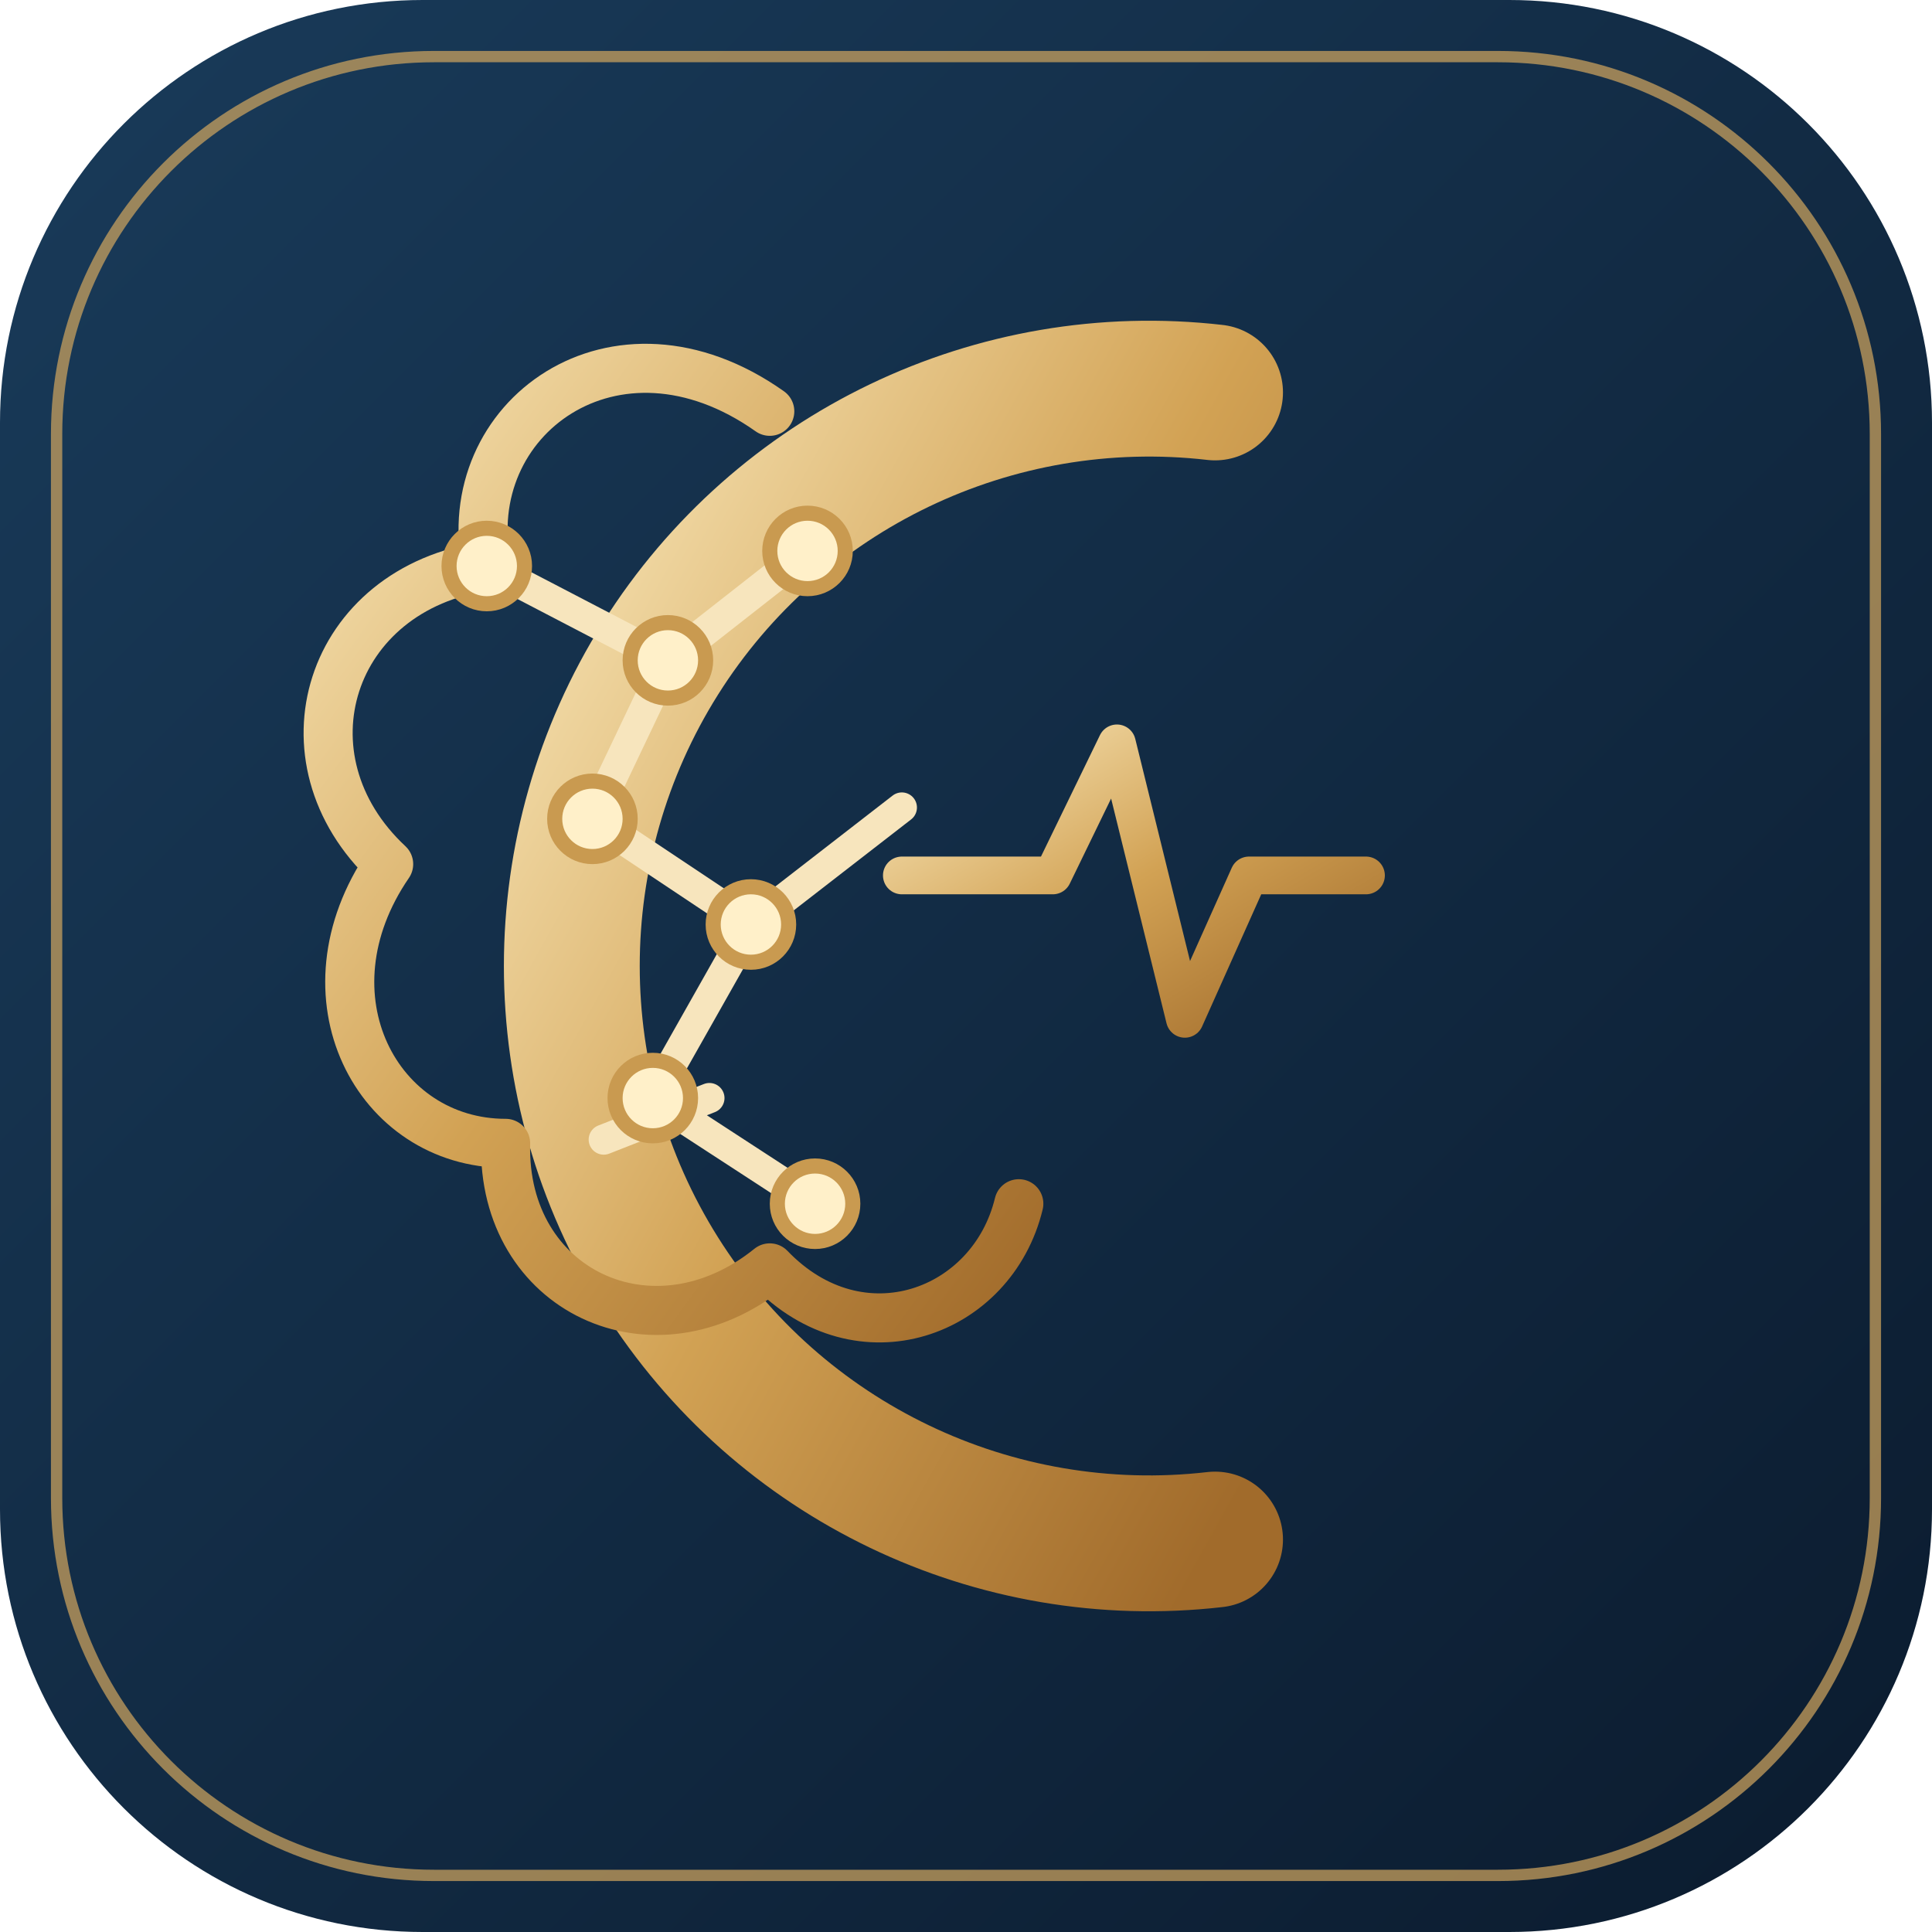
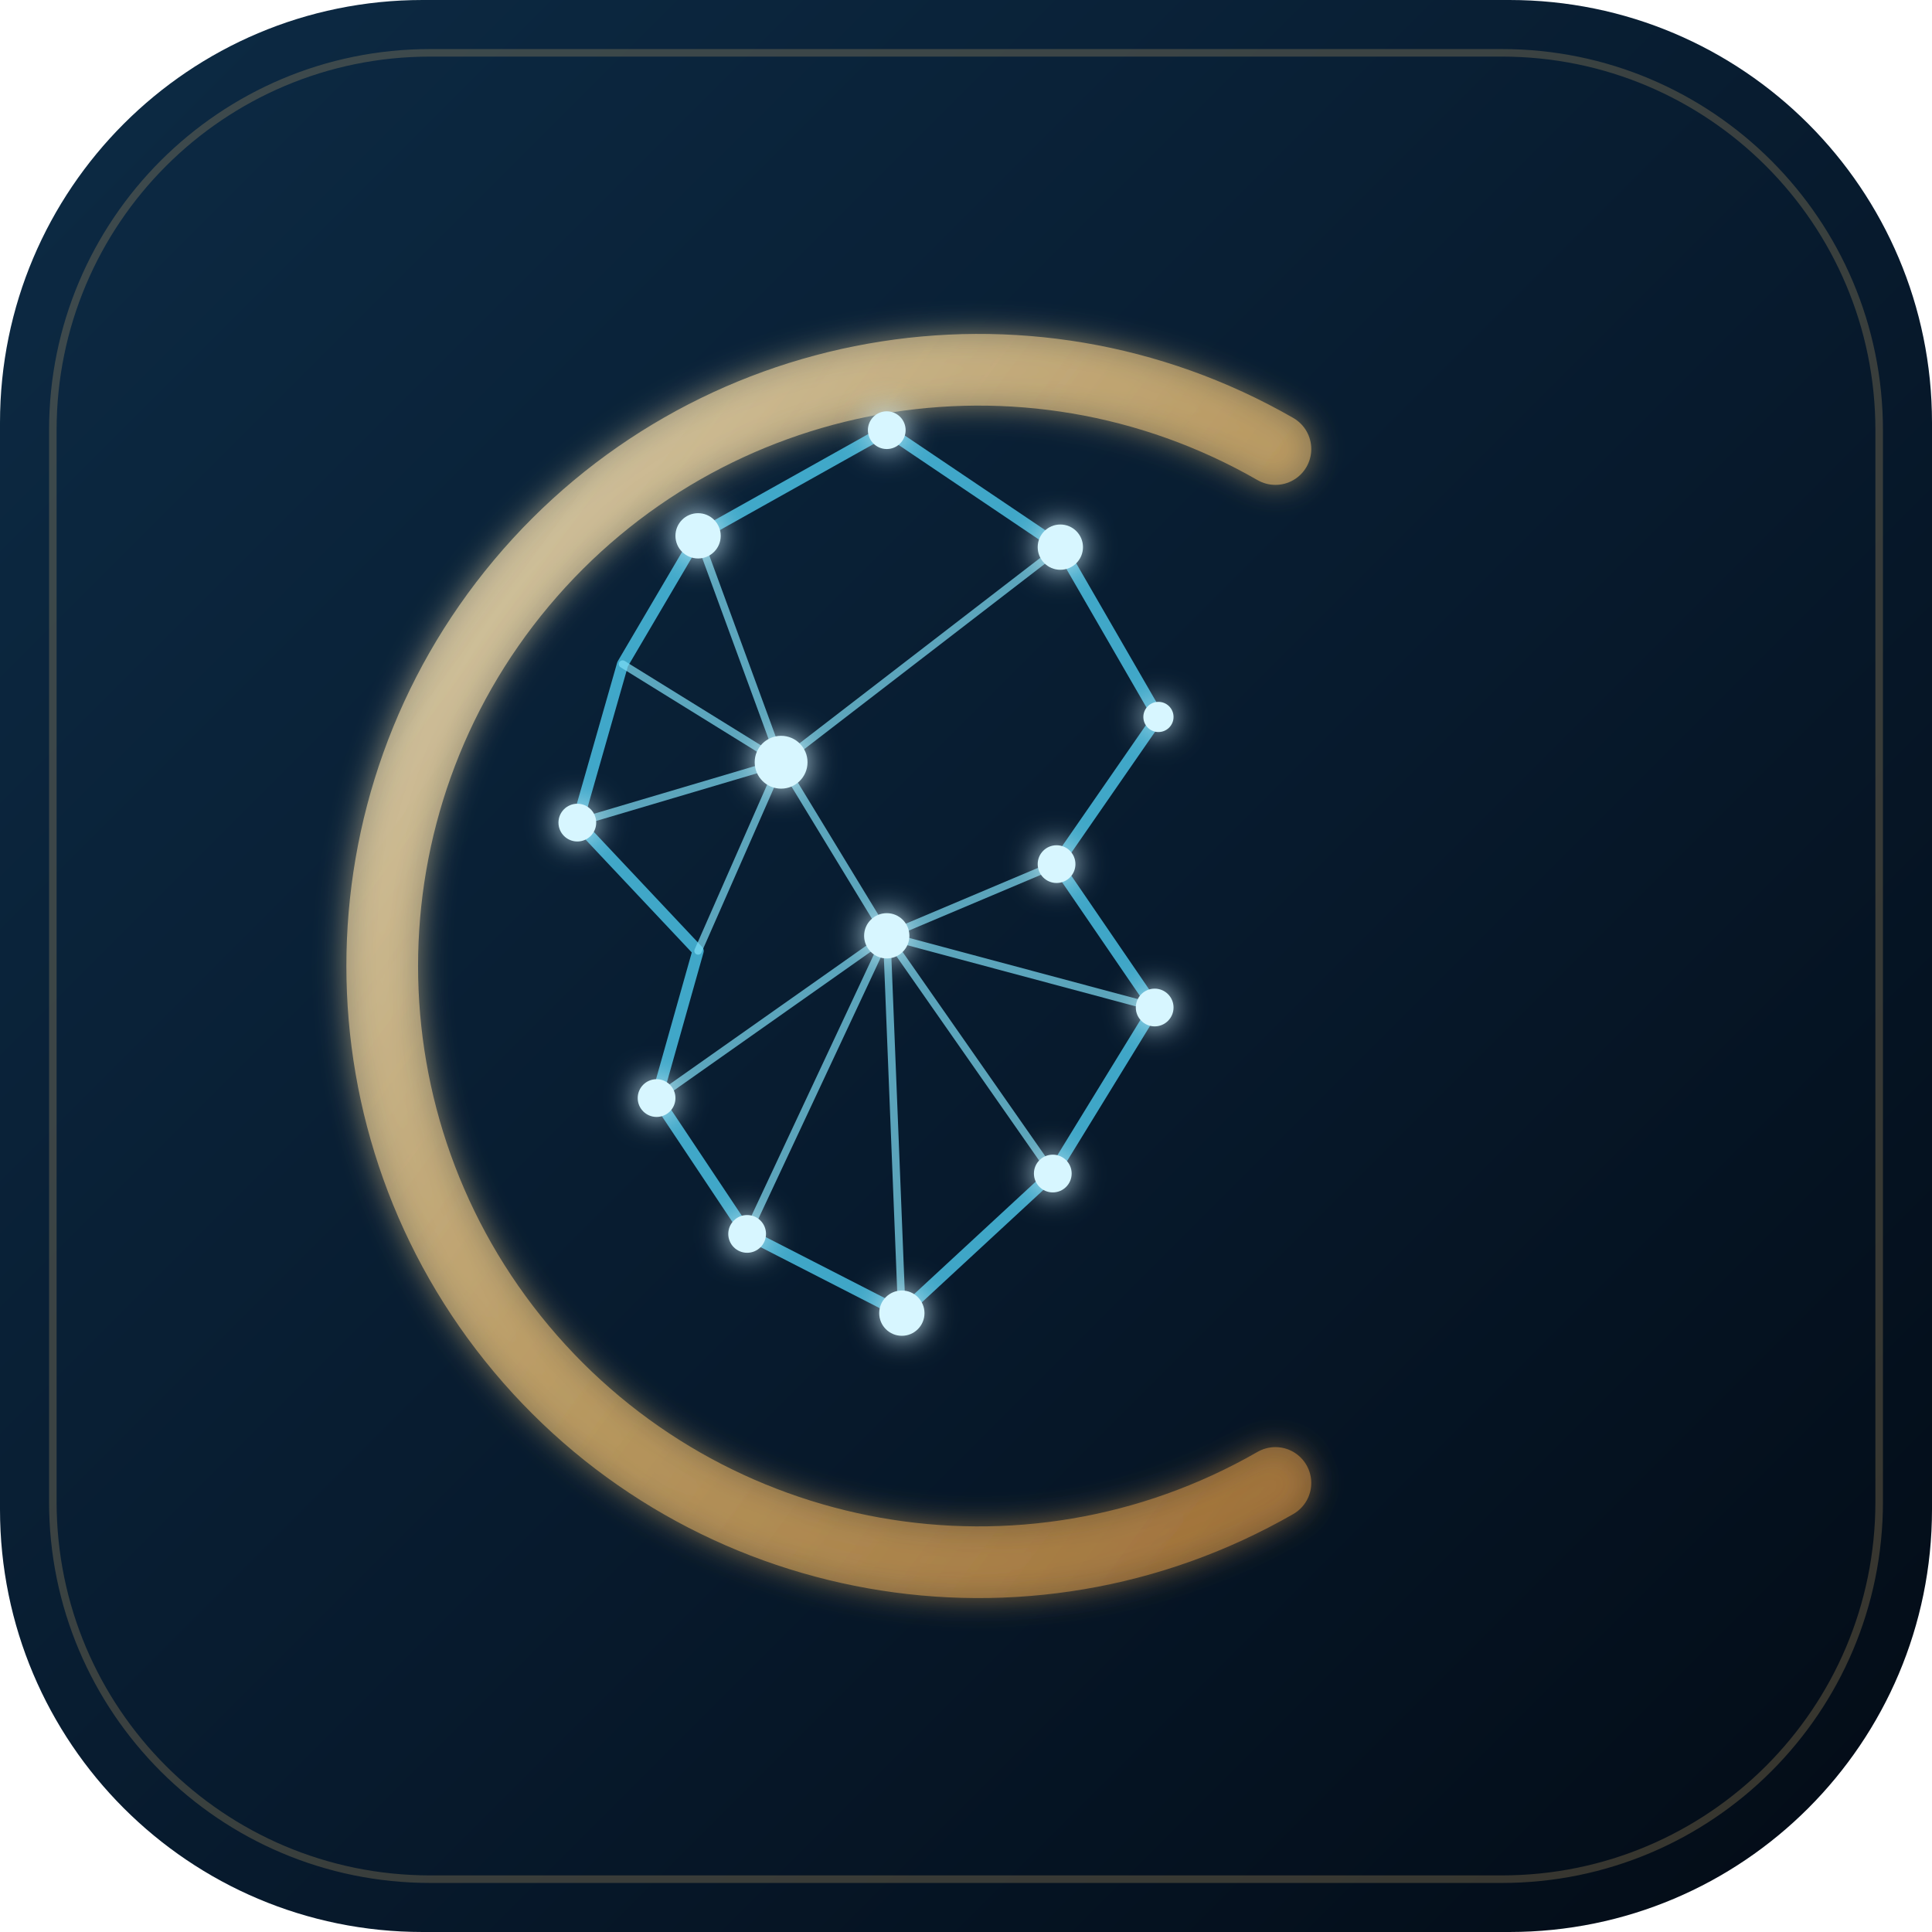
<svg xmlns="http://www.w3.org/2000/svg" viewBox="0 0 512 512">
  <defs>
    <linearGradient id="bg" x1="0" y1="0" x2="1" y2="1">
-       <stop stop-color="#193b5a" />
-       <stop offset="1" stop-color="#0b1b2e" />
+       <stop stop-color="#0d2b45" />
+       <stop offset=".55" stop-color="#071a2d" />
+       <stop offset="1" stop-color="#030b15" />
    </linearGradient>
    <linearGradient id="gold" x1="0" y1="0" x2="1" y2="1">
-       <stop stop-color="#f8e6b8" />
-       <stop offset=".5" stop-color="#d2a254" />
-       <stop offset="1" stop-color="#a16b2b" />
+       <stop stop-color="#fff0c7" stop-opacity=".78" />
+       <stop offset=".52" stop-color="#e7bb70" stop-opacity=".72" />
+       <stop offset="1" stop-color="#bb813c" stop-opacity=".8" />
    </linearGradient>
+     <filter id="glow" x="-80%" y="-80%" width="260%" height="260%">
+       <feGaussianBlur stdDeviation="4" result="b" />
+       <feMerge>
+         <feMergeNode in="b" />
+         <feMergeNode in="SourceGraphic" />
+       </feMerge>
+     </filter>
  </defs>
  <rect width="512" height="512" rx="112" fill="url(#bg)" />
-   <rect x="15" y="15" width="482" height="482" rx="100" fill="none" stroke="#d3a75f" stroke-opacity=".7" stroke-width="3" />
-   <path d="M322 104a153 153 0 1 0 0 304" fill="none" stroke="url(#gold)" stroke-width="36" stroke-linecap="round" />
-   <path d="M204 109c-41-29-83 2-75 41-42 6-56 51-26 79-24 35-3 74 31 74-1 39 39 58 70 33 24 25 59 12 66-17" fill="none" stroke="url(#gold)" stroke-width="13" stroke-linecap="round" stroke-linejoin="round" />
-   <path d="M129 150l48 25-20 42 42 28-26 46 43 28M177 175l37-29m-15 99 40-31m-51 77-28 11" fill="none" stroke="#f7e5bd" stroke-width="8" stroke-linecap="round" />
-   <g fill="#fff0c9" stroke="#c99a50" stroke-width="4">
-     <circle cx="129" cy="150" r="10" />
-     <circle cx="177" cy="175" r="10" />
-     <circle cx="157" cy="217" r="10" />
-     <circle cx="199" cy="245" r="10" />
-     <circle cx="173" cy="291" r="10" />
-     <circle cx="216" cy="319" r="10" />
-     <circle cx="214" cy="146" r="10" />
+   <rect x="14" y="14" width="484" height="484" rx="100" fill="none" stroke="#d9b574" stroke-opacity=".24" stroke-width="2" />
+   <g fill="none" stroke-linecap="round" stroke-linejoin="round">
+     <path d="M338 119 A158 158 0 1 0 338 393" stroke="url(#gold)" stroke-width="19" stroke-opacity=".76" filter="url(#glow)" />
+     <path d="M185 142 L235 114 L281 145 L307 190 L280 229 L306 267 L279 311 L239 348 L198 327 L174 291 L185 252 L153 218 L165 176 Z" stroke="#4ec9ed" stroke-opacity=".8" stroke-width="3" />
+     <path d="M185 142 L207 202 L153 218 M207 202 L281 145 M207 202 L235 248 L280 229 M235 248 L198 327 M235 248 L306 267 M235 248 L239 348 M174 291 L235 248 L279 311 M165 176 L207 202 L185 252" stroke="#80dff7" stroke-opacity=".7" stroke-width="2" />
  </g>
-   <path d="M239 232h40l17-35 18 73 17-38h31" fill="none" stroke="url(#gold)" stroke-width="10" stroke-linecap="round" stroke-linejoin="round" />
+   <g fill="#d7f6ff" filter="url(#glow)">
+     <circle cx="185" cy="142" r="6" />
+     <circle cx="235" cy="114" r="5" />
+     <circle cx="281" cy="145" r="6" />
+     <circle cx="307" cy="190" r="4" />
+     <circle cx="207" cy="202" r="7" />
+     <circle cx="153" cy="218" r="5" />
+     <circle cx="235" cy="248" r="6" />
+     <circle cx="280" cy="229" r="5" />
+     <circle cx="306" cy="267" r="5" />
+     <circle cx="174" cy="291" r="5" />
+     <circle cx="198" cy="327" r="5" />
+     <circle cx="239" cy="348" r="6" />
+     <circle cx="279" cy="311" r="5" />
+   </g>
</svg>
